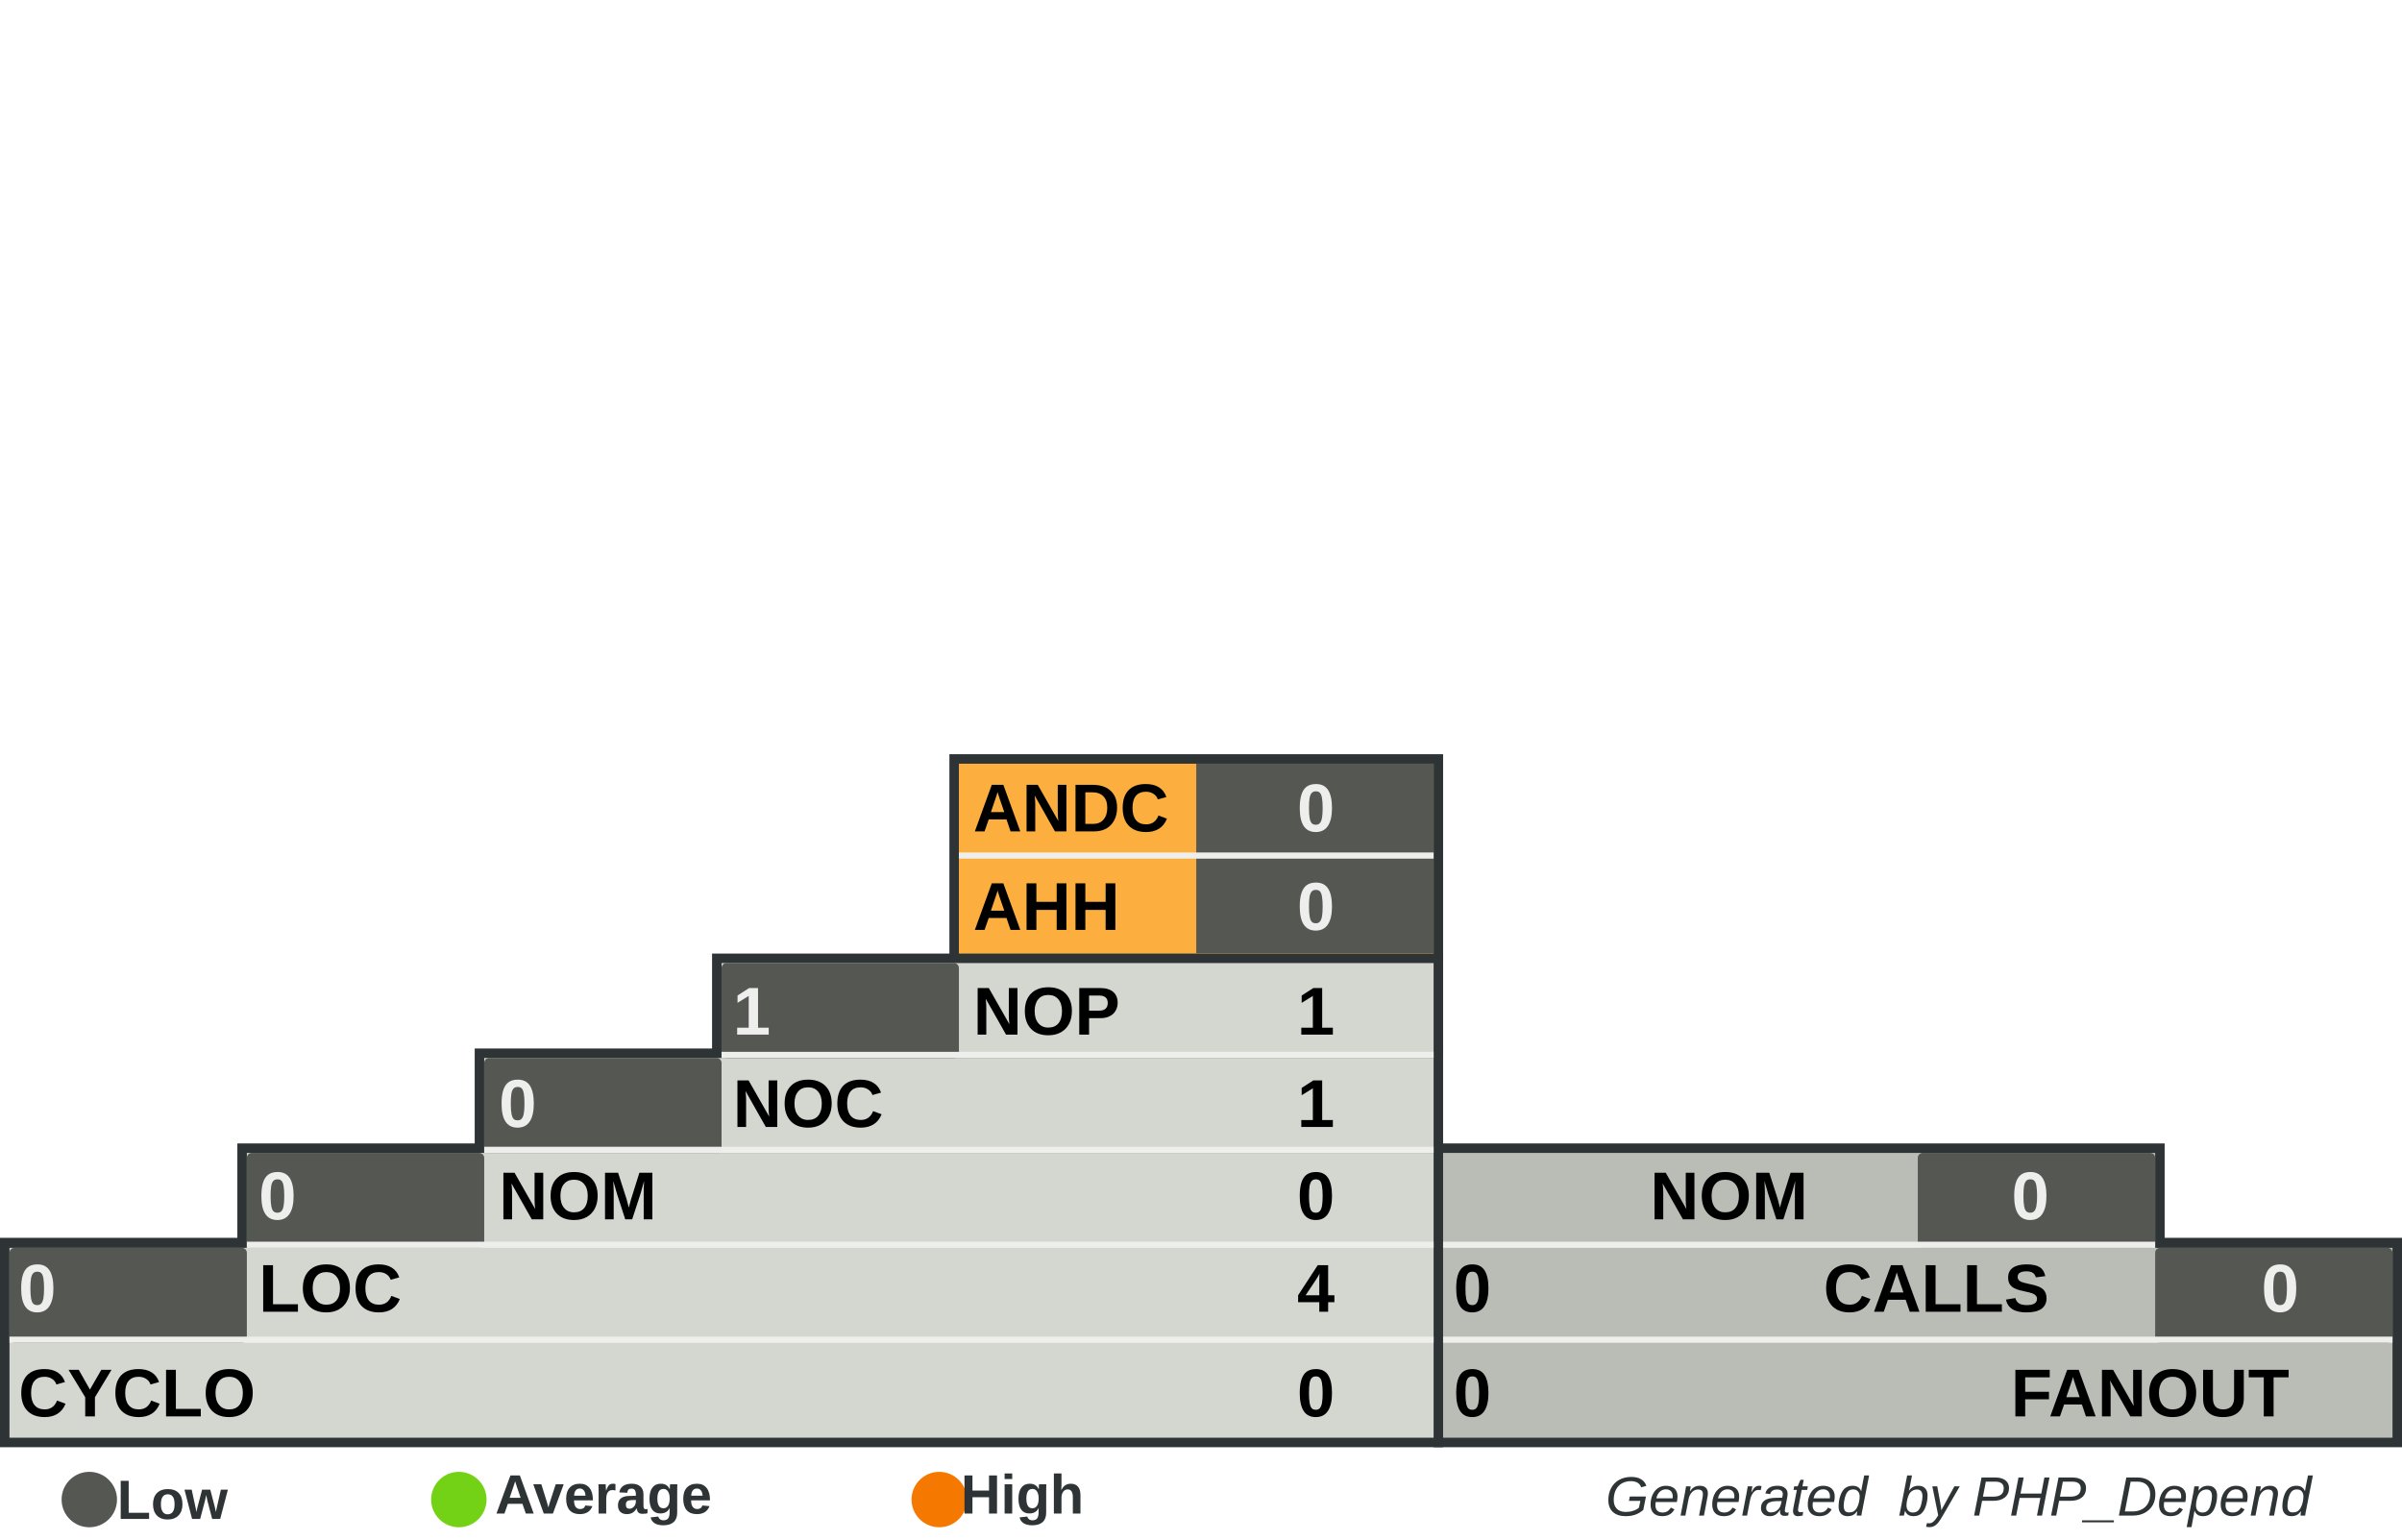
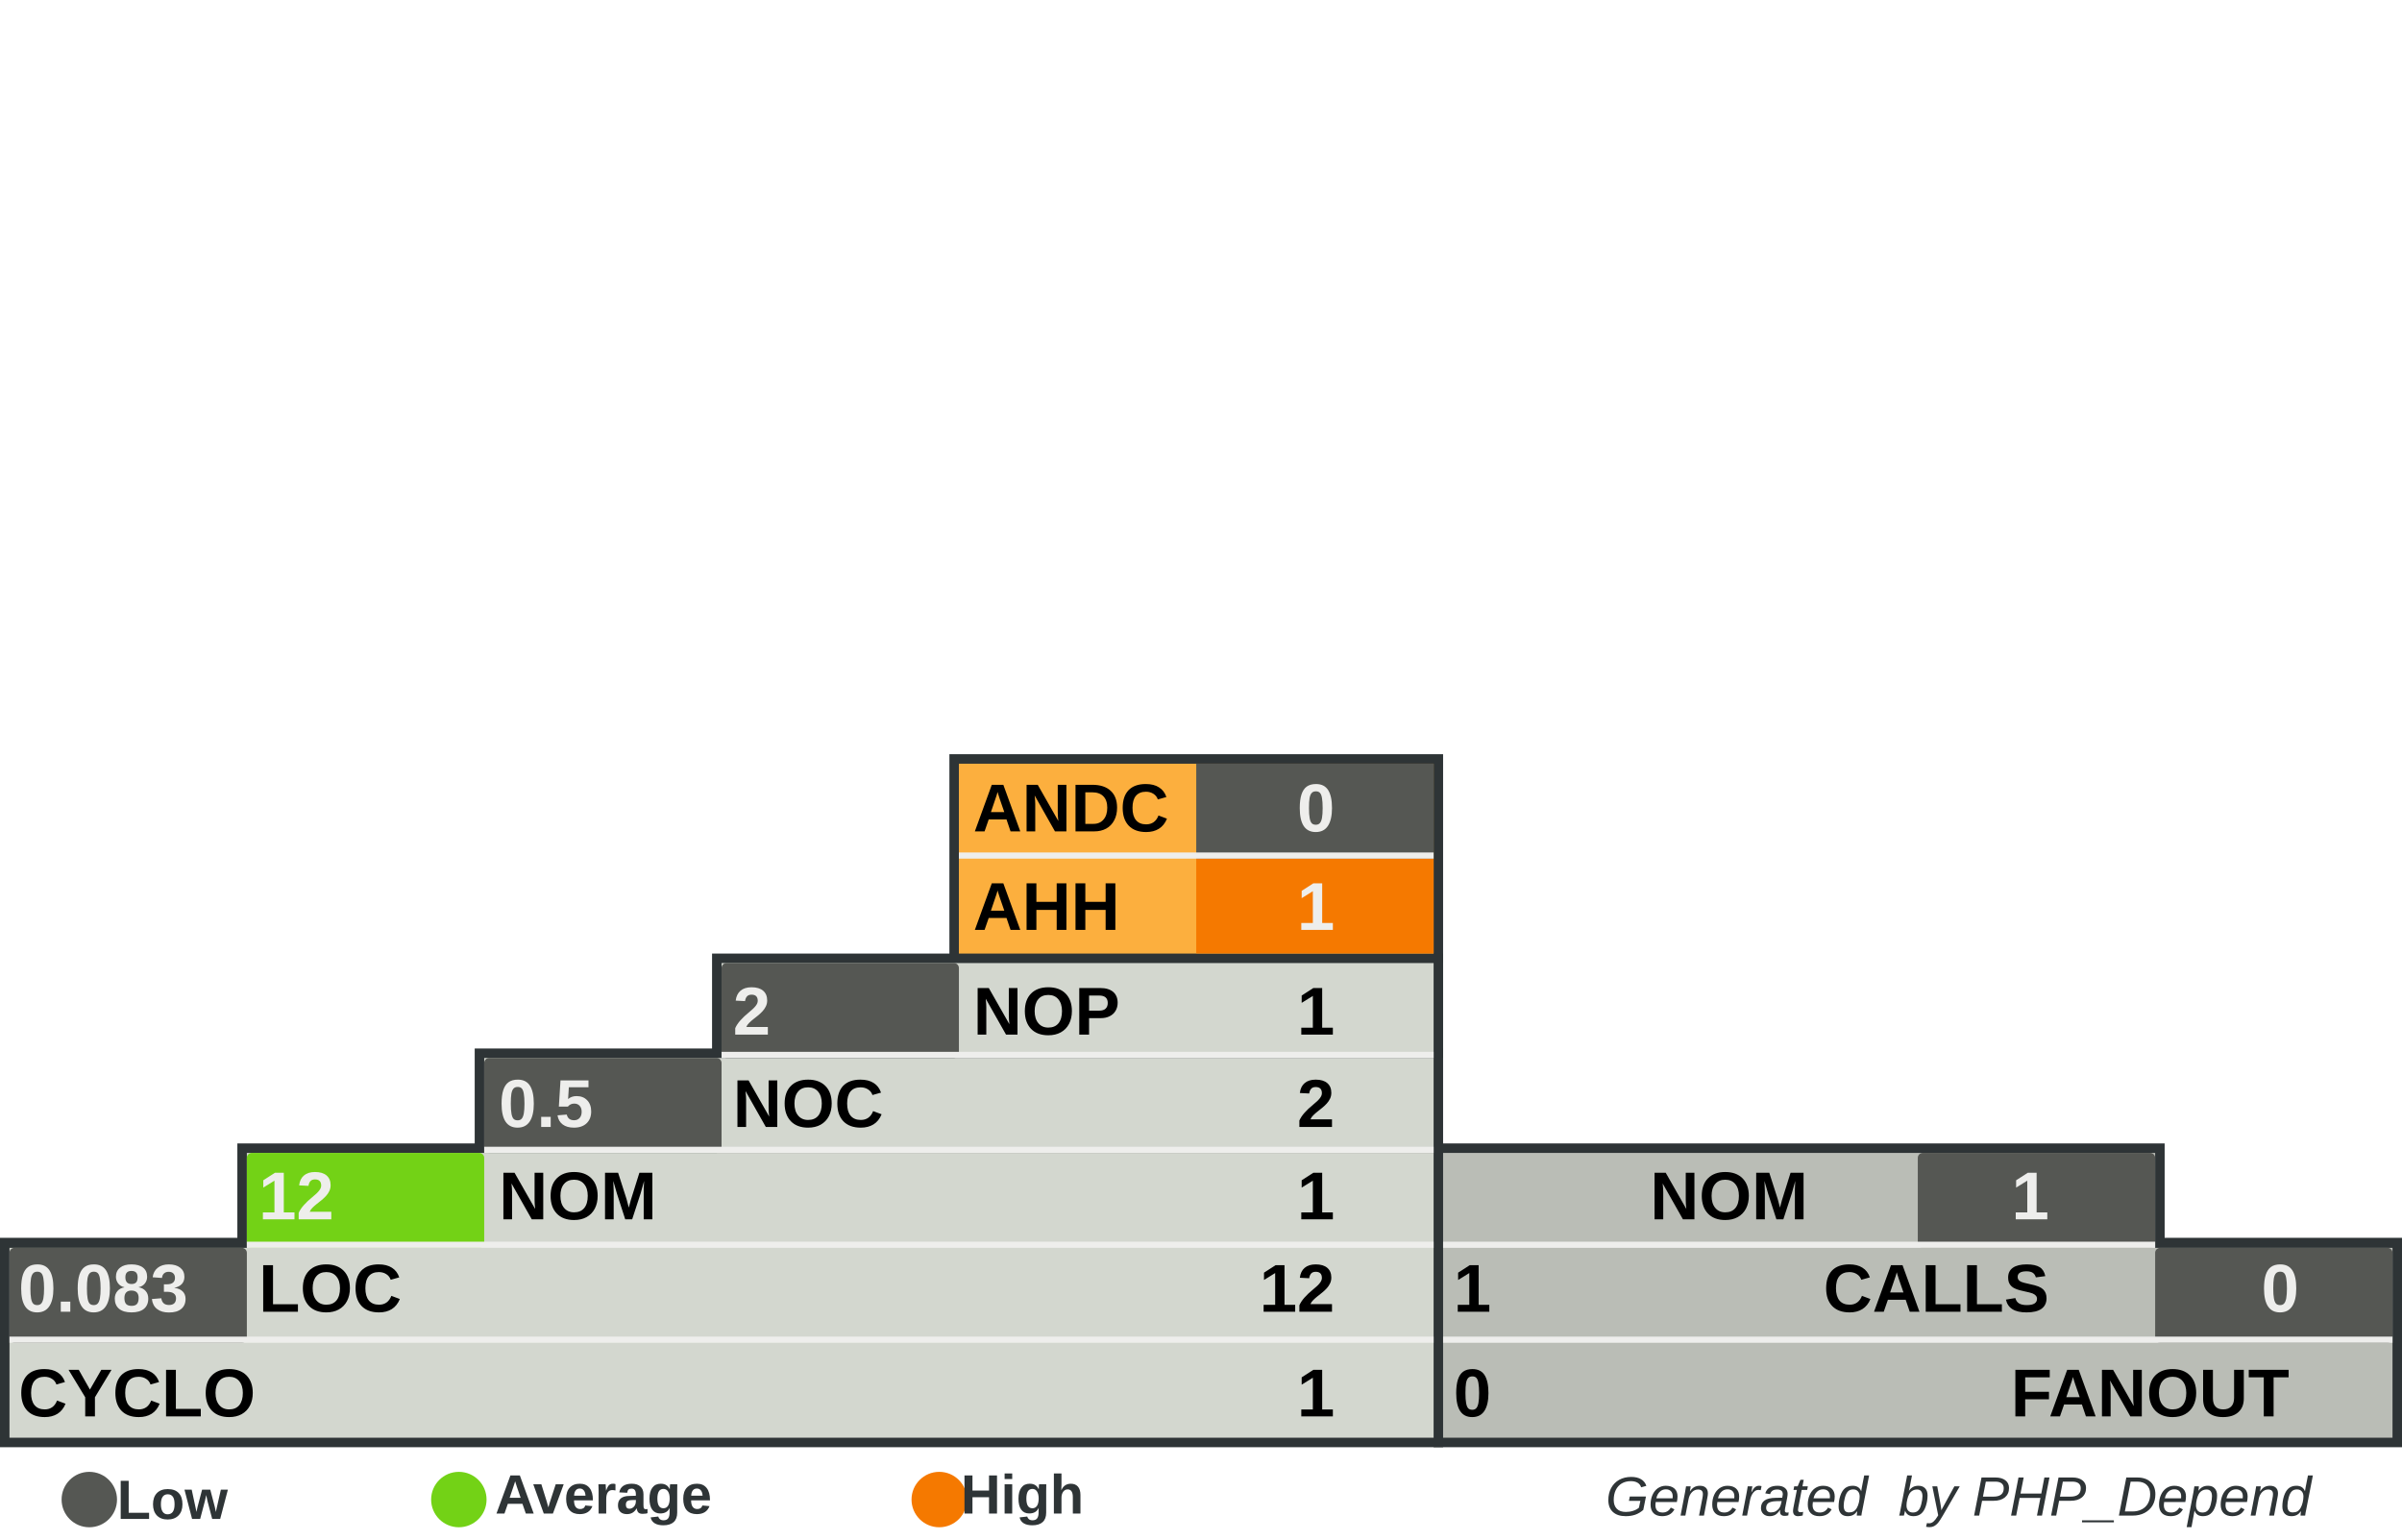
<svg xmlns="http://www.w3.org/2000/svg" width="390" height="250" id="svg5110" version="1.0">
  <defs id="defs5112">
    </defs>
  <g id="layer1">
    <rect style="fill:#555753" width="0" height="0" x="0" y="0" rx="0" ry="0" id="rect8982" xml:id="threshold.low" />
    <rect style="fill:#73d216" width="0" height="0" x="0" y="0" rx="0" ry="0" id="rect8983" xml:id="threshold.average" />
    <rect style="fill:#f57900" width="0" height="0" x="0" y="0" rx="0" ry="0" id="rect2834" xml:id="threshold.high" />
    <rect style="opacity:1;fill:#2e3436;fill-opacity:1;stroke:none;stroke-width:1;stroke-miterlimit:4;stroke-dasharray:none;stroke-opacity:1" id="rect4954" width="118.696" height="16.957" x="232.767" y="185.672" rx="2.978" ry="0" />
    <rect style="opacity:1;fill:#2e3436;fill-opacity:1;stroke:none;stroke-width:1;stroke-miterlimit:4;stroke-dasharray:none;stroke-opacity:1" id="rect4956" width="157.233" height="34" x="232.767" y="201" rx="3.945" ry="0" />
    <rect style="opacity:1;fill:#2e3436;fill-opacity:1;stroke:none;stroke-width:1;stroke-miterlimit:4;stroke-dasharray:none;stroke-opacity:1" id="rect4958" width="80.158" height="33.913" x="154.15" y="122.47" rx="2.011" ry="0" />
    <rect style="opacity:1;fill:#2e3436;fill-opacity:1;stroke:none;stroke-width:1;stroke-miterlimit:4;stroke-dasharray:none;stroke-opacity:1" id="rect4960" width="234.308" height="34" x="0" y="201" rx="5.879" ry="0" />
    <rect style="opacity:1;fill:#2e3436;fill-opacity:1;stroke:none;stroke-width:1;stroke-miterlimit:4;stroke-dasharray:none;stroke-opacity:1" id="rect4962" width="195.771" height="16.957" x="38.538" y="185.672" rx="4.912" ry="0" />
    <rect style="opacity:1;fill:#2e3436;fill-opacity:1;stroke:none;stroke-width:1;stroke-miterlimit:4;stroke-dasharray:none;stroke-opacity:1" id="rect4964" width="157.233" height="16.957" x="77.075" y="170.257" rx="3.945" ry="0" />
    <rect style="opacity:1;fill:#2e3436;fill-opacity:1;stroke:none;stroke-width:1;stroke-miterlimit:4;stroke-dasharray:none;stroke-opacity:1" id="rect4966" width="118.696" height="16.957" x="115.613" y="154.842" rx="2.978" ry="0" />
    <rect style="opacity:1;fill:#d3d7cf;fill-opacity:1;stroke:none;stroke-width:1;stroke-miterlimit:4;stroke-dasharray:none;stroke-opacity:1" id="rect4968" width="231.225" height="30.83" x="1.542" y="202.628" rx="5.801" ry="0" />
    <rect style="opacity:1;fill:#d3d7cf;fill-opacity:1;stroke:none;stroke-width:1;stroke-miterlimit:4;stroke-dasharray:none;stroke-opacity:1" id="rect4970" width="192.688" height="15.415" x="40.079" y="187.214" rx="4.834" ry="0" />
    <rect style="opacity:1;fill:#d3d7cf;fill-opacity:1;stroke:none;stroke-width:1;stroke-miterlimit:4;stroke-dasharray:none;stroke-opacity:1" id="rect4972" width="154.15" height="15.415" x="78.617" y="171.798" rx="3.868" ry="0" />
    <rect style="opacity:1;fill:#d3d7cf;fill-opacity:1;stroke:none;stroke-width:1;stroke-miterlimit:4;stroke-dasharray:none;stroke-opacity:1" id="rect4974" width="115.613" height="15.415" x="117.154" y="156.383" rx="2.901" ry="0" />
    <rect style="opacity:1;fill:#fcaf3e;fill-opacity:1;stroke:none;stroke-width:1;stroke-miterlimit:4;stroke-dasharray:none;stroke-opacity:1" id="rect4976" width="77.075" height="30.83" x="155.692" y="124.012" rx="1.934" ry="0" />
    <rect style="opacity:1;fill:#babdb6;fill-opacity:1;stroke:none;stroke-width:1;stroke-miterlimit:4;stroke-dasharray:none;stroke-opacity:1" id="rect4978" width="154.15" height="30.83" x="234.308" y="202.628" rx="3.868" ry="0" />
    <rect style="opacity:1;fill:#babdb6;fill-opacity:1;stroke:none;stroke-width:1;stroke-miterlimit:4;stroke-dasharray:none;stroke-opacity:1" id="rect4980" width="115.613" height="15.415" x="234.308" y="187.213" rx="2.901" ry="0" />
    <rect style="opacity:1;fill:#555753;fill-opacity:1;stroke:none;stroke-width:1;stroke-miterlimit:4;stroke-dasharray:none;stroke-opacity:1" id="rect4982" xml:id="rect.andc" width="38.538" height="15.43" x="194.229" y="124.012" rx="0.967" ry="0" />
-     <rect style="opacity:1;fill:#555753;fill-opacity:1;stroke:none;stroke-width:1;stroke-miterlimit:4;stroke-dasharray:none;stroke-opacity:1" id="rect2851" xml:id="rect.ahh" width="38.538" height="15.4" x="194.229" y="139.412" rx="0.967" ry="0" />
+     <rect style="opacity:1;fill:#f57900;fill-opacity:1;stroke:none;stroke-width:1;stroke-miterlimit:4;stroke-dasharray:none;stroke-opacity:1" id="rect2851" xml:id="rect.ahh" width="38.538" height="15.4" x="194.229" y="139.412" rx="0.967" ry="0" />
    <rect style="opacity:1;fill:#555753;fill-opacity:1;stroke:none;stroke-width:1;stroke-miterlimit:4;stroke-dasharray:none;stroke-opacity:1" id="rect4984" xml:id="rect.noc-nop" width="38.538" height="15.415" x="117.154" y="156.383" rx="0.806" />
    <rect style="opacity:1;fill:#555753;fill-opacity:1;stroke:none;stroke-width:1;stroke-miterlimit:4;stroke-dasharray:none;stroke-opacity:1" id="rect4986" xml:id="rect.nom-noc" width="38.538" height="15.415" x="78.617" y="171.798" rx="0.806" />
-     <rect style="opacity:1;fill:#555753;fill-opacity:1;stroke:none;stroke-width:1;stroke-miterlimit:4;stroke-dasharray:none;stroke-opacity:1" id="rect4988" xml:id="rect.loc-nom" width="38.538" height="15.415" x="40.079" y="187.213" rx="0.806" />
+     <rect style="opacity:1;fill:#73d216;fill-opacity:1;stroke:none;stroke-width:1;stroke-miterlimit:4;stroke-dasharray:none;stroke-opacity:1" id="rect4988" xml:id="rect.loc-nom" width="38.538" height="15.415" x="40.079" y="187.213" rx="0.806" />
    <rect style="opacity:1;fill:#555753;fill-opacity:1;stroke:none;stroke-width:1;stroke-miterlimit:4;stroke-dasharray:none;stroke-opacity:1" id="rect4990" xml:id="rect.cyclo-loc" width="38.538" height="15.415" x="1.542" y="202.628" rx="0.806" />
    <rect style="opacity:1;fill:#555753;fill-opacity:1;stroke:none;stroke-width:1;stroke-miterlimit:4;stroke-dasharray:none;stroke-opacity:1" id="rect4992" xml:id="rect.calls-nom" width="38.538" height="15.415" x="311.383" y="187.213" rx="0.806" />
    <rect style="opacity:1;fill:#555753;fill-opacity:1;stroke:none;stroke-width:1;stroke-miterlimit:4;stroke-dasharray:none;stroke-opacity:1" id="rect4994" xml:id="rect.fanout-calls" width="38.538" height="15.415" x="349.921" y="202.628" rx="0.806" />
    <rect style="opacity:1;fill:#eeeeec;fill-opacity:1;stroke:none;stroke-width:1;stroke-miterlimit:4;stroke-dasharray:none;stroke-opacity:1" id="rect4996" width="231.225" height="1" x="1.542" y="217.043" rx="5.801" ry="0" />
    <rect style="opacity:1;fill:#eeeeec;fill-opacity:1;stroke:none;stroke-width:1;stroke-miterlimit:4;stroke-dasharray:none;stroke-opacity:1" id="rect4998" width="192.688" height="1" x="40.079" y="201.628" rx="4.834" ry="0" />
    <rect style="opacity:1;fill:#eeeeec;fill-opacity:1;stroke:none;stroke-width:1;stroke-miterlimit:4;stroke-dasharray:none;stroke-opacity:1" id="rect5000" width="154.15" height="1" x="78.617" y="186.213" rx="3.868" ry="0" />
    <rect style="opacity:1;fill:#eeeeec;fill-opacity:1;stroke:none;stroke-width:1;stroke-miterlimit:4;stroke-dasharray:none;stroke-opacity:1" id="rect5002" width="115.613" height="1" x="117.154" y="170.798" rx="2.901" ry="0" />
    <rect style="opacity:1;fill:#eeeeec;fill-opacity:1;stroke:none;stroke-width:1;stroke-miterlimit:4;stroke-dasharray:none;stroke-opacity:1" id="rect5004" width="115.613" height="1" x="234.308" y="201.628" rx="2.901" ry="0" />
    <rect style="opacity:1;fill:#eeeeec;fill-opacity:1;stroke:none;stroke-width:1;stroke-miterlimit:4;stroke-dasharray:none;stroke-opacity:1" id="rect5006" width="154.15" height="1" x="234.308" y="217.043" rx="3.868" ry="0" />
    <rect style="opacity:1;fill:#eeeeec;fill-opacity:1;stroke:none;stroke-width:1;stroke-miterlimit:4;stroke-dasharray:none;stroke-opacity:1" id="rect5008" width="77.075" height="1" x="155.692" y="138.427" rx="1.934" ry="0" />
    <text xml:space="preserve" style="font-size:11px;font-style:normal;font-variant:normal;font-weight:bold;font-stretch:normal;fill:#000000;fill-opacity:1;stroke:none;stroke-width:1px;stroke-linecap:butt;stroke-linejoin:miter;stroke-opacity:1;font-family:Arial" x="158" y="135" title="Average Number of Derived Classes" id="text5010">
      <tspan title="Average Number of Derived Classes" id="tspan5012" x="158" y="135">ANDC</tspan>
    </text>
    <text xml:space="preserve" style="font-size:11px;font-style:normal;font-variant:normal;font-weight:bold;font-stretch:normal;fill:#000000;fill-opacity:1;stroke:none;stroke-width:1px;stroke-linecap:butt;stroke-linejoin:miter;stroke-opacity:1;font-family:Arial" x="158" y="151" title="Average Hierarchy Height" id="text5014">
      <tspan title="Average Hierarchy Height" id="tspan5016" x="158" y="151">AHH</tspan>
    </text>
    <text xml:space="preserve" style="font-size:11px;font-style:normal;font-variant:normal;font-weight:bold;font-stretch:normal;fill:#000000;fill-opacity:1;stroke:none;stroke-width:1px;stroke-linecap:butt;stroke-linejoin:miter;stroke-opacity:1;font-family:Arial" x="158" y="168" title="Number Of Packages" id="text5018">
      <tspan title="Number Of Packages" id="tspan5020" x="158" y="168">NOP</tspan>
    </text>
    <text xml:space="preserve" style="font-size:11px;font-style:normal;font-variant:normal;font-weight:bold;font-stretch:normal;fill:#000000;fill-opacity:1;stroke:none;stroke-width:1px;stroke-linecap:butt;stroke-linejoin:miter;stroke-opacity:1;font-family:Arial" x="119" y="183" id="text5022" title="Number Of Classes" transform="scale(0.9999985,1.000001)">
      <tspan title="Number Of Classes" id="tspan5024" x="119" y="183">NOC</tspan>
    </text>
    <text xml:space="preserve" style="font-size:11px;font-style:normal;font-variant:normal;font-weight:bold;font-stretch:normal;fill:#000000;fill-opacity:1;stroke:none;stroke-width:1px;stroke-linecap:butt;stroke-linejoin:miter;stroke-opacity:1;font-family:Arial" x="81" y="198" id="text5026" title="Number Of Methods (Methods+Functions)" transform="scale(0.9999985,1.000001)">
      <tspan title="Number Of Methods (Methods+Functions)" id="tspan5028" x="81" y="198">NOM</tspan>
    </text>
    <text xml:space="preserve" style="font-size:11px;font-style:normal;font-variant:normal;font-weight:bold;font-stretch:normal;fill:#000000;fill-opacity:1;stroke:none;stroke-width:1px;stroke-linecap:butt;stroke-linejoin:miter;stroke-opacity:1;font-family:Arial" x="42" y="213" id="text5030" title="Lines Of Code (Non Comment and Non Whitespace Lines)" transform="scale(0.9999985,1.000001)">
      <tspan title="Lines Of Code (Non Comment and Non Whitespace Lines)" id="tspan5032" x="42" y="213">LOC</tspan>
    </text>
    <text xml:space="preserve" style="font-size:11px;font-style:normal;font-variant:normal;font-weight:bold;font-stretch:normal;fill:#000000;fill-opacity:1;stroke:none;stroke-width:1px;stroke-linecap:butt;stroke-linejoin:miter;stroke-opacity:1;font-family:Arial" x="3" y="230" id="text5034" title="Cyclomatic Complexity" transform="scale(0.9999985,1.000001)">
      <tspan title="Cyclomatic Complexity" id="tspan5036" x="3" y="230">CYCLO</tspan>
    </text>
    <text xml:space="preserve" style="font-size:11px;font-style:normal;font-variant:normal;font-weight:bold;font-stretch:normal;text-align:end;text-anchor:end;fill:#000000;fill-opacity:1;stroke:none;stroke-width:1px;stroke-linecap:butt;stroke-linejoin:miter;stroke-opacity:1;font-family:Arial" x="308.858" y="198" id="text5038" title="Number Of Methods (Methods+Functions)" transform="scale(0.9999985,1.000001)">
      <tspan title="Number Of Methods (Methods+Functions)" id="tspan5040" x="308.858" y="198">NOM</tspan>
    </text>
    <text xml:space="preserve" style="font-size:11px;font-style:normal;font-variant:normal;font-weight:bold;font-stretch:normal;text-anchor:end;fill:#000000;fill-opacity:1;stroke:none;stroke-width:1px;stroke-linecap:butt;stroke-linejoin:miter;stroke-opacity:1;font-family:Arial" x="348" y="213" id="text5042" title="Number of Operation Calls" transform="scale(0.9999985,1.000001)">
      <tspan title="Number of Operation Calls" id="tspan5044" x="348" y="213">CALLS</tspan>
    </text>
    <text xml:space="preserve" style="font-size:11px;font-style:normal;font-variant:normal;font-weight:bold;font-stretch:normal;text-anchor:end;fill:#000000;fill-opacity:1;stroke:none;stroke-width:1px;stroke-linecap:butt;stroke-linejoin:miter;stroke-opacity:1;font-family:Arial" x="387" y="230" id="text5046" title="Number of Called Classes" transform="scale(0.9999985,1.000001)">
      <tspan title="Number of Called Classes" id="tspan5048" x="387" y="230">FANOUT</tspan>
    </text>
    <text xml:space="preserve" style="font-size:11px;font-style:normal;font-variant:normal;font-weight:bold;font-stretch:normal;fill:#000000;fill-opacity:1;stroke:none;stroke-width:1px;stroke-linecap:butt;stroke-linejoin:miter;stroke-opacity:1;font-family:Arial" title="Number of Called Classes" x="236" y="230" id="text5050" transform="scale(0.9999985,1.000001)">
      <tspan title="Number of Called Classes" id="tspan5052" xml:id="pdepend.fanout" x="236" y="230">0</tspan>
    </text>
    <text xml:space="preserve" style="font-size:11px;font-style:normal;font-variant:normal;font-weight:bold;font-stretch:normal;fill:#000000;fill-opacity:1;stroke:none;stroke-width:1px;stroke-linecap:butt;stroke-linejoin:miter;stroke-opacity:1;font-family:Arial" title="Number of Operation Calls" x="236" y="213" id="text5054" transform="scale(0.9999985,1.000001)">
-       <tspan title="Number of Operation Calls" id="tspan5056" xml:id="pdepend.calls" x="236" y="213">0</tspan>
+       <tspan title="Number of Operation Calls" id="tspan5056" xml:id="pdepend.calls" x="236" y="213">1</tspan>
    </text>
    <text xml:space="preserve" style="font-size:11px;font-style:normal;font-variant:normal;font-weight:bold;font-stretch:normal;text-anchor:end;fill:#000000;fill-opacity:1;stroke:none;stroke-width:1px;stroke-linecap:butt;stroke-linejoin:miter;stroke-opacity:1;font-family:Arial" title="Cyclomatic Complexity" x="232" y="230" id="text5058" transform="scale(0.9999985,1.000001)">
-       <tspan title="Cyclomatic Complexity" id="tspan5060" xml:id="pdepend.cyclo" x="232" y="230">0</tspan>
+       <tspan title="Cyclomatic Complexity" id="tspan5060" xml:id="pdepend.cyclo" x="232" y="230">1</tspan>
    </text>
    <text xml:space="preserve" style="font-size:11px;font-style:normal;font-variant:normal;font-weight:bold;font-stretch:normal;text-anchor:end;fill:#000000;fill-opacity:1;stroke:none;stroke-width:1px;stroke-linecap:butt;stroke-linejoin:miter;stroke-opacity:1;font-family:Arial" title="Lines Of Code (Non Comment and Non Whitespace Lines)" x="232" y="213" id="text5062" transform="scale(0.9999985,1.000001)">
-       <tspan xml:id="pdepend.loc" title="Lines Of Code (Non Comment and Non Whitespace Lines)" id="tspan5064" x="232" y="213">4</tspan>
+       <tspan xml:id="pdepend.loc" title="Lines Of Code (Non Comment and Non Whitespace Lines)" id="tspan5064" x="232" y="213">12</tspan>
    </text>
    <text xml:space="preserve" style="font-size:11px;font-style:normal;font-variant:normal;font-weight:bold;font-stretch:normal;text-anchor:end;fill:#000000;fill-opacity:1;stroke:none;stroke-width:1px;stroke-linecap:butt;stroke-linejoin:miter;stroke-opacity:1;font-family:Arial" title="Number Of Methods (Methods+Functions)" x="232" y="198" id="text5066" transform="scale(0.9999985,1.000001)">
-       <tspan title="Number Of Methods (Methods+Functions)" id="tspan5068" xml:id="pdepend.nom" x="232" y="198">0</tspan>
+       <tspan title="Number Of Methods (Methods+Functions)" id="tspan5068" xml:id="pdepend.nom" x="232" y="198">1</tspan>
    </text>
    <text xml:space="preserve" style="font-size:11px;font-style:normal;font-variant:normal;font-weight:bold;font-stretch:normal;text-anchor:end;fill:#000000;fill-opacity:1;stroke:none;stroke-width:1px;stroke-linecap:butt;stroke-linejoin:miter;stroke-opacity:1;font-family:Arial" title="Number Of Packages" x="232" y="168" id="text5070" transform="scale(0.9999985,1.000001)">
      <tspan title="Number Of Packages" id="tspan5072" xml:id="pdepend.nop" x="232" y="168">1</tspan>
    </text>
    <text xml:space="preserve" style="font-size:11px;font-style:normal;font-variant:normal;font-weight:bold;font-stretch:normal;text-anchor:end;fill:#000000;fill-opacity:1;stroke:none;stroke-width:1px;stroke-linecap:butt;stroke-linejoin:miter;stroke-opacity:1;font-family:Arial" title="Number Of Classes" x="232" y="183" id="text5074" transform="scale(0.9999985,1.000001)">
-       <tspan title="Number Of Classes" id="tspan5076" xml:id="pdepend.noc" x="232" y="183">1</tspan>
+       <tspan title="Number Of Classes" id="tspan5076" xml:id="pdepend.noc" x="232" y="183">2</tspan>
    </text>
    <text xml:space="preserve" style="font-size:11px;font-style:normal;font-variant:normal;font-weight:bold;font-stretch:normal;text-anchor:end;fill:#eeeeec;fill-opacity:1;stroke:none;stroke-width:1px;stroke-linecap:butt;stroke-linejoin:miter;stroke-opacity:1;font-family:Arial" title="Average Number of Derived Classes" x="232" y="135" id="text5078" transform="scale(0.9999985,1.000001)">
      <tspan title="Average Number of Derived Classes" id="tspan5080" xml:id="pdepend.andc" x="232" y="135">0</tspan>
    </text>
    <text xml:space="preserve" style="font-size:11px;font-style:normal;font-variant:normal;font-weight:bold;font-stretch:normal;text-anchor:end;fill:#eeeeec;fill-opacity:1;stroke:none;stroke-width:1px;stroke-linecap:butt;stroke-linejoin:miter;stroke-opacity:1;font-family:Arial" title="Average Hierarchy Height" x="232" y="151" id="text5082" transform="scale(0.9999985,1.000001)">
-       <tspan title="Average Hierarchy Height" id="tspan5084" xml:id="pdepend.ahh" x="232" y="151">0</tspan>
+       <tspan title="Average Hierarchy Height" id="tspan5084" xml:id="pdepend.ahh" x="232" y="151">1</tspan>
    </text>
    <text xml:space="preserve" style="font-size:11px;font-style:normal;font-variant:normal;font-weight:bold;font-stretch:normal;fill:#eeeeec;fill-opacity:1;stroke:none;stroke-width:1px;stroke-linecap:butt;stroke-linejoin:miter;stroke-opacity:1;font-family:Arial" title="Ratio: Number of Classes / Number of Packages" x="119" y="168" id="text5086" transform="scale(0.9999985,1.000001)">
-       <tspan title="Ratio: Number of Classes / Number of Packages" id="tspan5088" xml:id="pdepend.noc-nop" x="119" y="168">1</tspan>
+       <tspan title="Ratio: Number of Classes / Number of Packages" id="tspan5088" xml:id="pdepend.noc-nop" x="119" y="168">2</tspan>
    </text>
    <text xml:space="preserve" style="font-size:11px;font-style:normal;font-variant:normal;font-weight:bold;font-stretch:normal;fill:#eeeeec;fill-opacity:1;stroke:none;stroke-width:1px;stroke-linecap:butt;stroke-linejoin:miter;stroke-opacity:1;font-family:Arial" title="Ratio: Number of Methods / Number of Classes" x="81" y="183" id="text5090" transform="scale(0.9999985,1.000001)">
-       <tspan title="Ratio: Number of Methods / Number of Classes" id="tspan5092" xml:id="pdepend.nom-noc" x="81" y="183">0</tspan>
+       <tspan title="Ratio: Number of Methods / Number of Classes" id="tspan5092" xml:id="pdepend.nom-noc" x="81" y="183">0.5</tspan>
    </text>
    <text xml:space="preserve" style="font-size:11px;font-style:normal;font-variant:normal;font-weight:bold;font-stretch:normal;fill:#eeeeec;fill-opacity:1;stroke:none;stroke-width:1px;stroke-linecap:butt;stroke-linejoin:miter;stroke-opacity:1;font-family:Arial" title="Ratio: Lines of Code / Number of Methods" x="42" y="198" id="text5094" transform="scale(0.9999985,1.000001)">
-       <tspan title="Ratio: Lines of Code / Number of Methods" id="tspan5096" xml:id="pdepend.loc-nom" x="42" y="198">0</tspan>
+       <tspan title="Ratio: Lines of Code / Number of Methods" id="tspan5096" xml:id="pdepend.loc-nom" x="42" y="198">12</tspan>
    </text>
    <text xml:space="preserve" style="font-size:11px;font-style:normal;font-variant:normal;font-weight:bold;font-stretch:normal;fill:#eeeeec;fill-opacity:1;stroke:none;stroke-width:1px;stroke-linecap:butt;stroke-linejoin:miter;stroke-opacity:1;font-family:Arial" title="Ratio: Cyclomatic Complexity / Lines of Code" x="3" y="213" id="text5098" transform="scale(0.9999985,1.000001)">
-       <tspan title="Ratio: Cyclomatic Complexity / Lines of Code" id="tspan5100" xml:id="pdepend.cyclo-loc" x="3" y="213">0</tspan>
+       <tspan title="Ratio: Cyclomatic Complexity / Lines of Code" id="tspan5100" xml:id="pdepend.cyclo-loc" x="3" y="213">0.083</tspan>
    </text>
    <text xml:space="preserve" style="font-size:11px;font-style:normal;font-variant:normal;font-weight:bold;font-stretch:normal;text-anchor:end;fill:#eeeeec;fill-opacity:1;stroke:none;stroke-width:1px;stroke-linecap:butt;stroke-linejoin:miter;stroke-opacity:1;font-family:Arial" title="Ratio: Number of Called Classes(FANOUT) / Number of Operation Calls" x="388.563" y="213" id="text5102" transform="scale(0.9999985,1.000001)">
      <tspan title="Ratio: Number of Called Classes(FANOUT) / Number of Operation Calls" id="tspan5104" xml:id="pdepend.fanout-calls" x="388.563" y="213">0</tspan>
    </text>
    <text xml:space="preserve" style="font-size:11px;font-style:normal;font-variant:normal;font-weight:bold;font-stretch:normal;text-anchor:end;fill:#eeeeec;fill-opacity:1;stroke:none;stroke-width:1px;stroke-linecap:butt;stroke-linejoin:miter;stroke-opacity:1;font-family:Arial" title="Ratio: Number of Operation Calls / Number of Methods (Methods+Functions)" x="348" y="198" id="text5106" transform="scale(0.9999985,1.000001)">
-       <tspan title="Ratio: Number of Operation Calls / Number of Methods (Methods+Functions)" id="tspan5108" xml:id="pdepend.calls-nom" x="348" y="198">0</tspan>
+       <tspan title="Ratio: Number of Operation Calls / Number of Methods (Methods+Functions)" id="tspan5108" xml:id="pdepend.calls-nom" x="348" y="198">1</tspan>
    </text>
    <text xml:space="preserve" style="font-size:8px;font-style:normal;font-variant:normal;font-weight:bold;font-stretch:normal;text-align:end;text-anchor:end;fill:#2e3436;fill-opacity:1;stroke:none;stroke-width:1px;stroke-linecap:butt;stroke-linejoin:miter;stroke-opacity:1;font-family:Arial" x="386.395" y="246.106" id="text2692">
      <tspan id="tspan2694" x="386.395" y="246.106" style="font-size:9px;font-style:italic;font-variant:normal;font-weight:normal;font-stretch:normal;text-align:end;text-anchor:end;fill:#2e3436;font-family:Arial;">Generated  by PHP_Depend</tspan>
    </text>
    <path style="opacity:1;fill:#555753;fill-opacity:1;stroke:none;stroke-width:1;stroke-miterlimit:4;stroke-dasharray:none;stroke-opacity:1" id="path3780" d="M 65.333,285.667 A 12,10.333 0 1 1 41.333,285.667 A 12,10.333 0 1 1 65.333,285.667 z" transform="matrix(0.375,0,0,0.4354839,-5.5,119.0968)" />
    <text xml:space="preserve" style="font-size:8px;font-style:normal;font-weight:bold;text-align:center;text-anchor:middle;fill:#2e3436;fill-opacity:1;stroke:none;stroke-width:1px;stroke-linecap:butt;stroke-linejoin:miter;stroke-opacity:1;font-family:URW Chancery L;" x="32.387" y="246.642" id="text3782">
      <tspan id="tspan3784" x="32.387" y="246.642" style="font-size:9px;font-style:normal;font-variant:normal;font-weight:bold;font-stretch:normal;fill:#2e3436;font-family:Arial;">Low</tspan>
    </text>
    <path style="opacity:1;fill:#73d216;fill-opacity:1;stroke:none;stroke-width:1;stroke-miterlimit:4;stroke-dasharray:none;stroke-opacity:1" id="path3786" d="M 65.333,285.667 A 12,10.333 0 1 1 41.333,285.667 A 12,10.333 0 1 1 65.333,285.667 z" transform="matrix(0.375,0,0,0.4354839,54.5,119.0968)" />
    <text xml:space="preserve" style="font-size:8px;font-style:normal;font-weight:bold;text-align:center;text-anchor:middle;fill:#2e3436;fill-opacity:1;stroke:none;stroke-width:1px;stroke-linecap:butt;stroke-linejoin:miter;stroke-opacity:1;font-family:URW Chancery L;" x="102.387" y="245.774" id="text3788">
      <tspan id="tspan3790" x="102.387" y="245.774" style="font-size:9px;font-style:normal;font-variant:normal;font-weight:bold;font-stretch:normal;fill:#2e3436;font-family:Arial;">Average</tspan>
    </text>
    <path style="opacity:1;fill:#f57900;fill-opacity:1;stroke:none;stroke-width:1;stroke-miterlimit:4;stroke-dasharray:none;stroke-opacity:1" id="path3792" d="M 65.333,285.667 A 12,10.333 0 1 1 41.333,285.667 A 12,10.333 0 1 1 65.333,285.667 z" transform="matrix(0.375,0,0,0.4354839,132.5,119.0968)" />
    <text xml:space="preserve" style="font-size:8px;font-style:normal;font-weight:bold;text-align:center;text-anchor:middle;fill:#2e3436;fill-opacity:1;stroke:none;stroke-width:1px;stroke-linecap:butt;stroke-linejoin:miter;stroke-opacity:1;font-family:URW Chancery L;" x="170.387" y="245.774" id="text3794">
      <tspan id="tspan3796" x="170.387" y="245.774" style="font-size:9px;font-style:normal;font-variant:normal;font-weight:bold;font-stretch:normal;fill:#2e3436;font-family:Arial;">High</tspan>
    </text>
  </g>
</svg>
